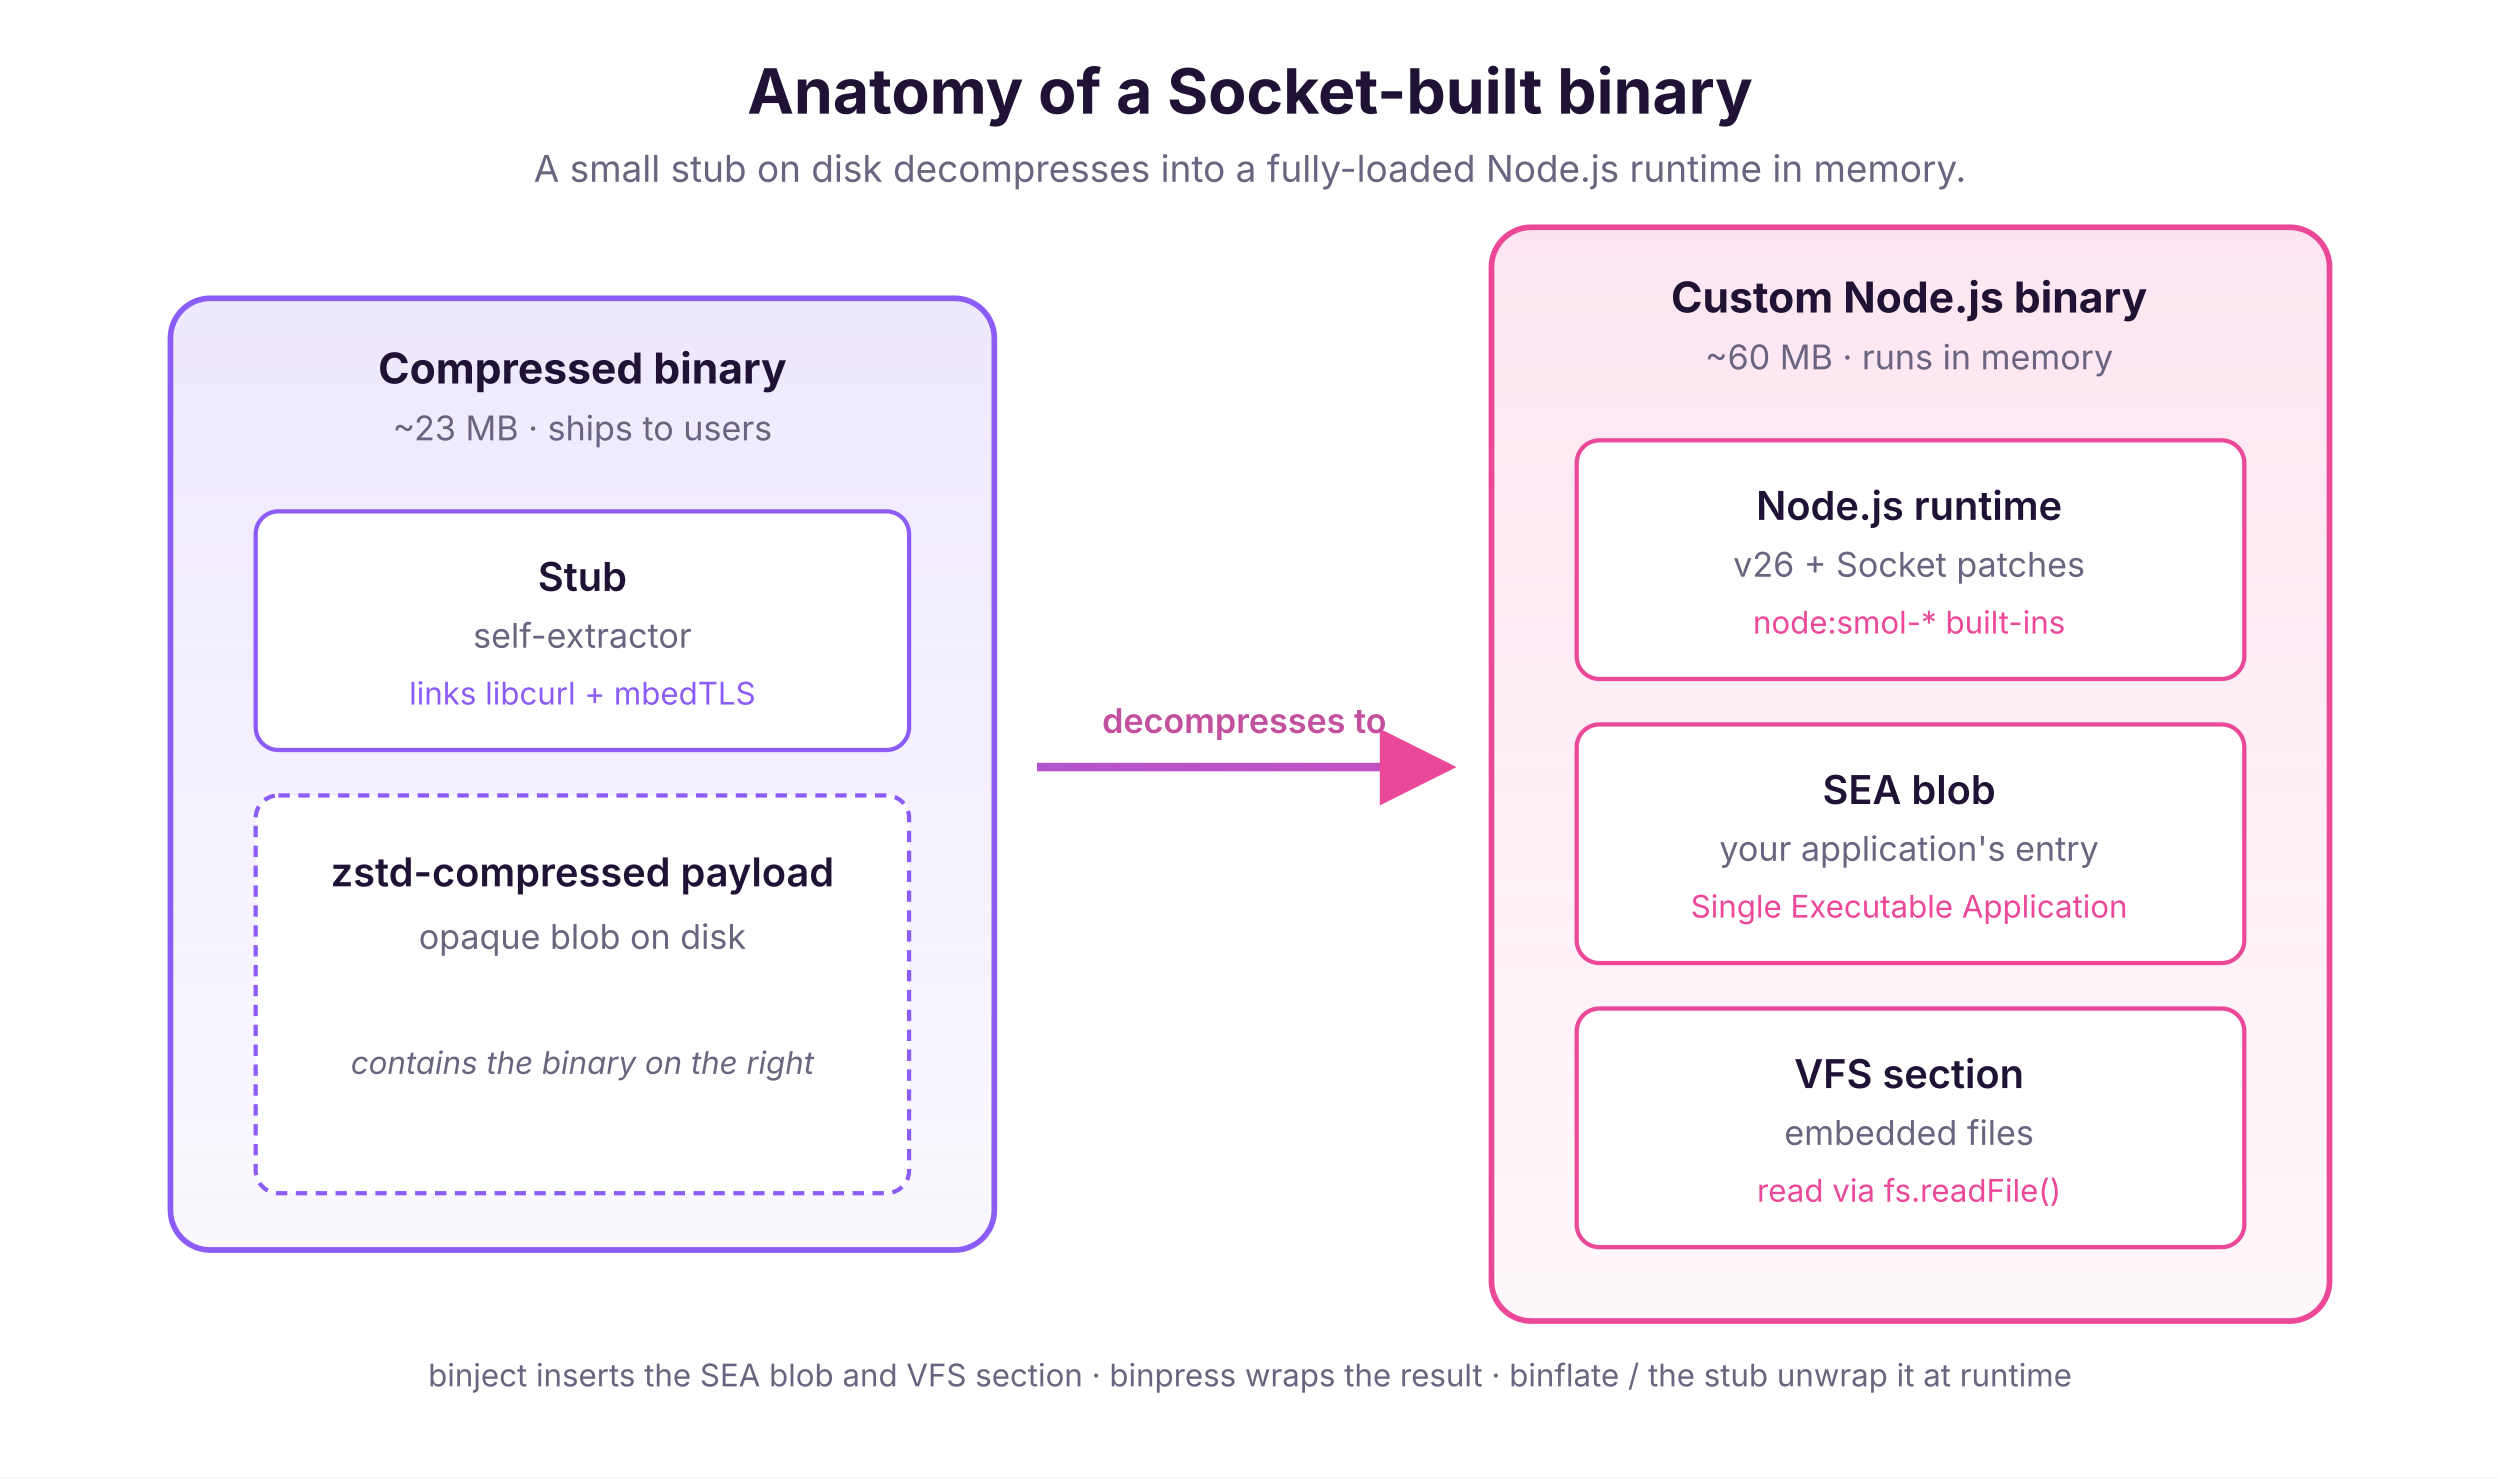
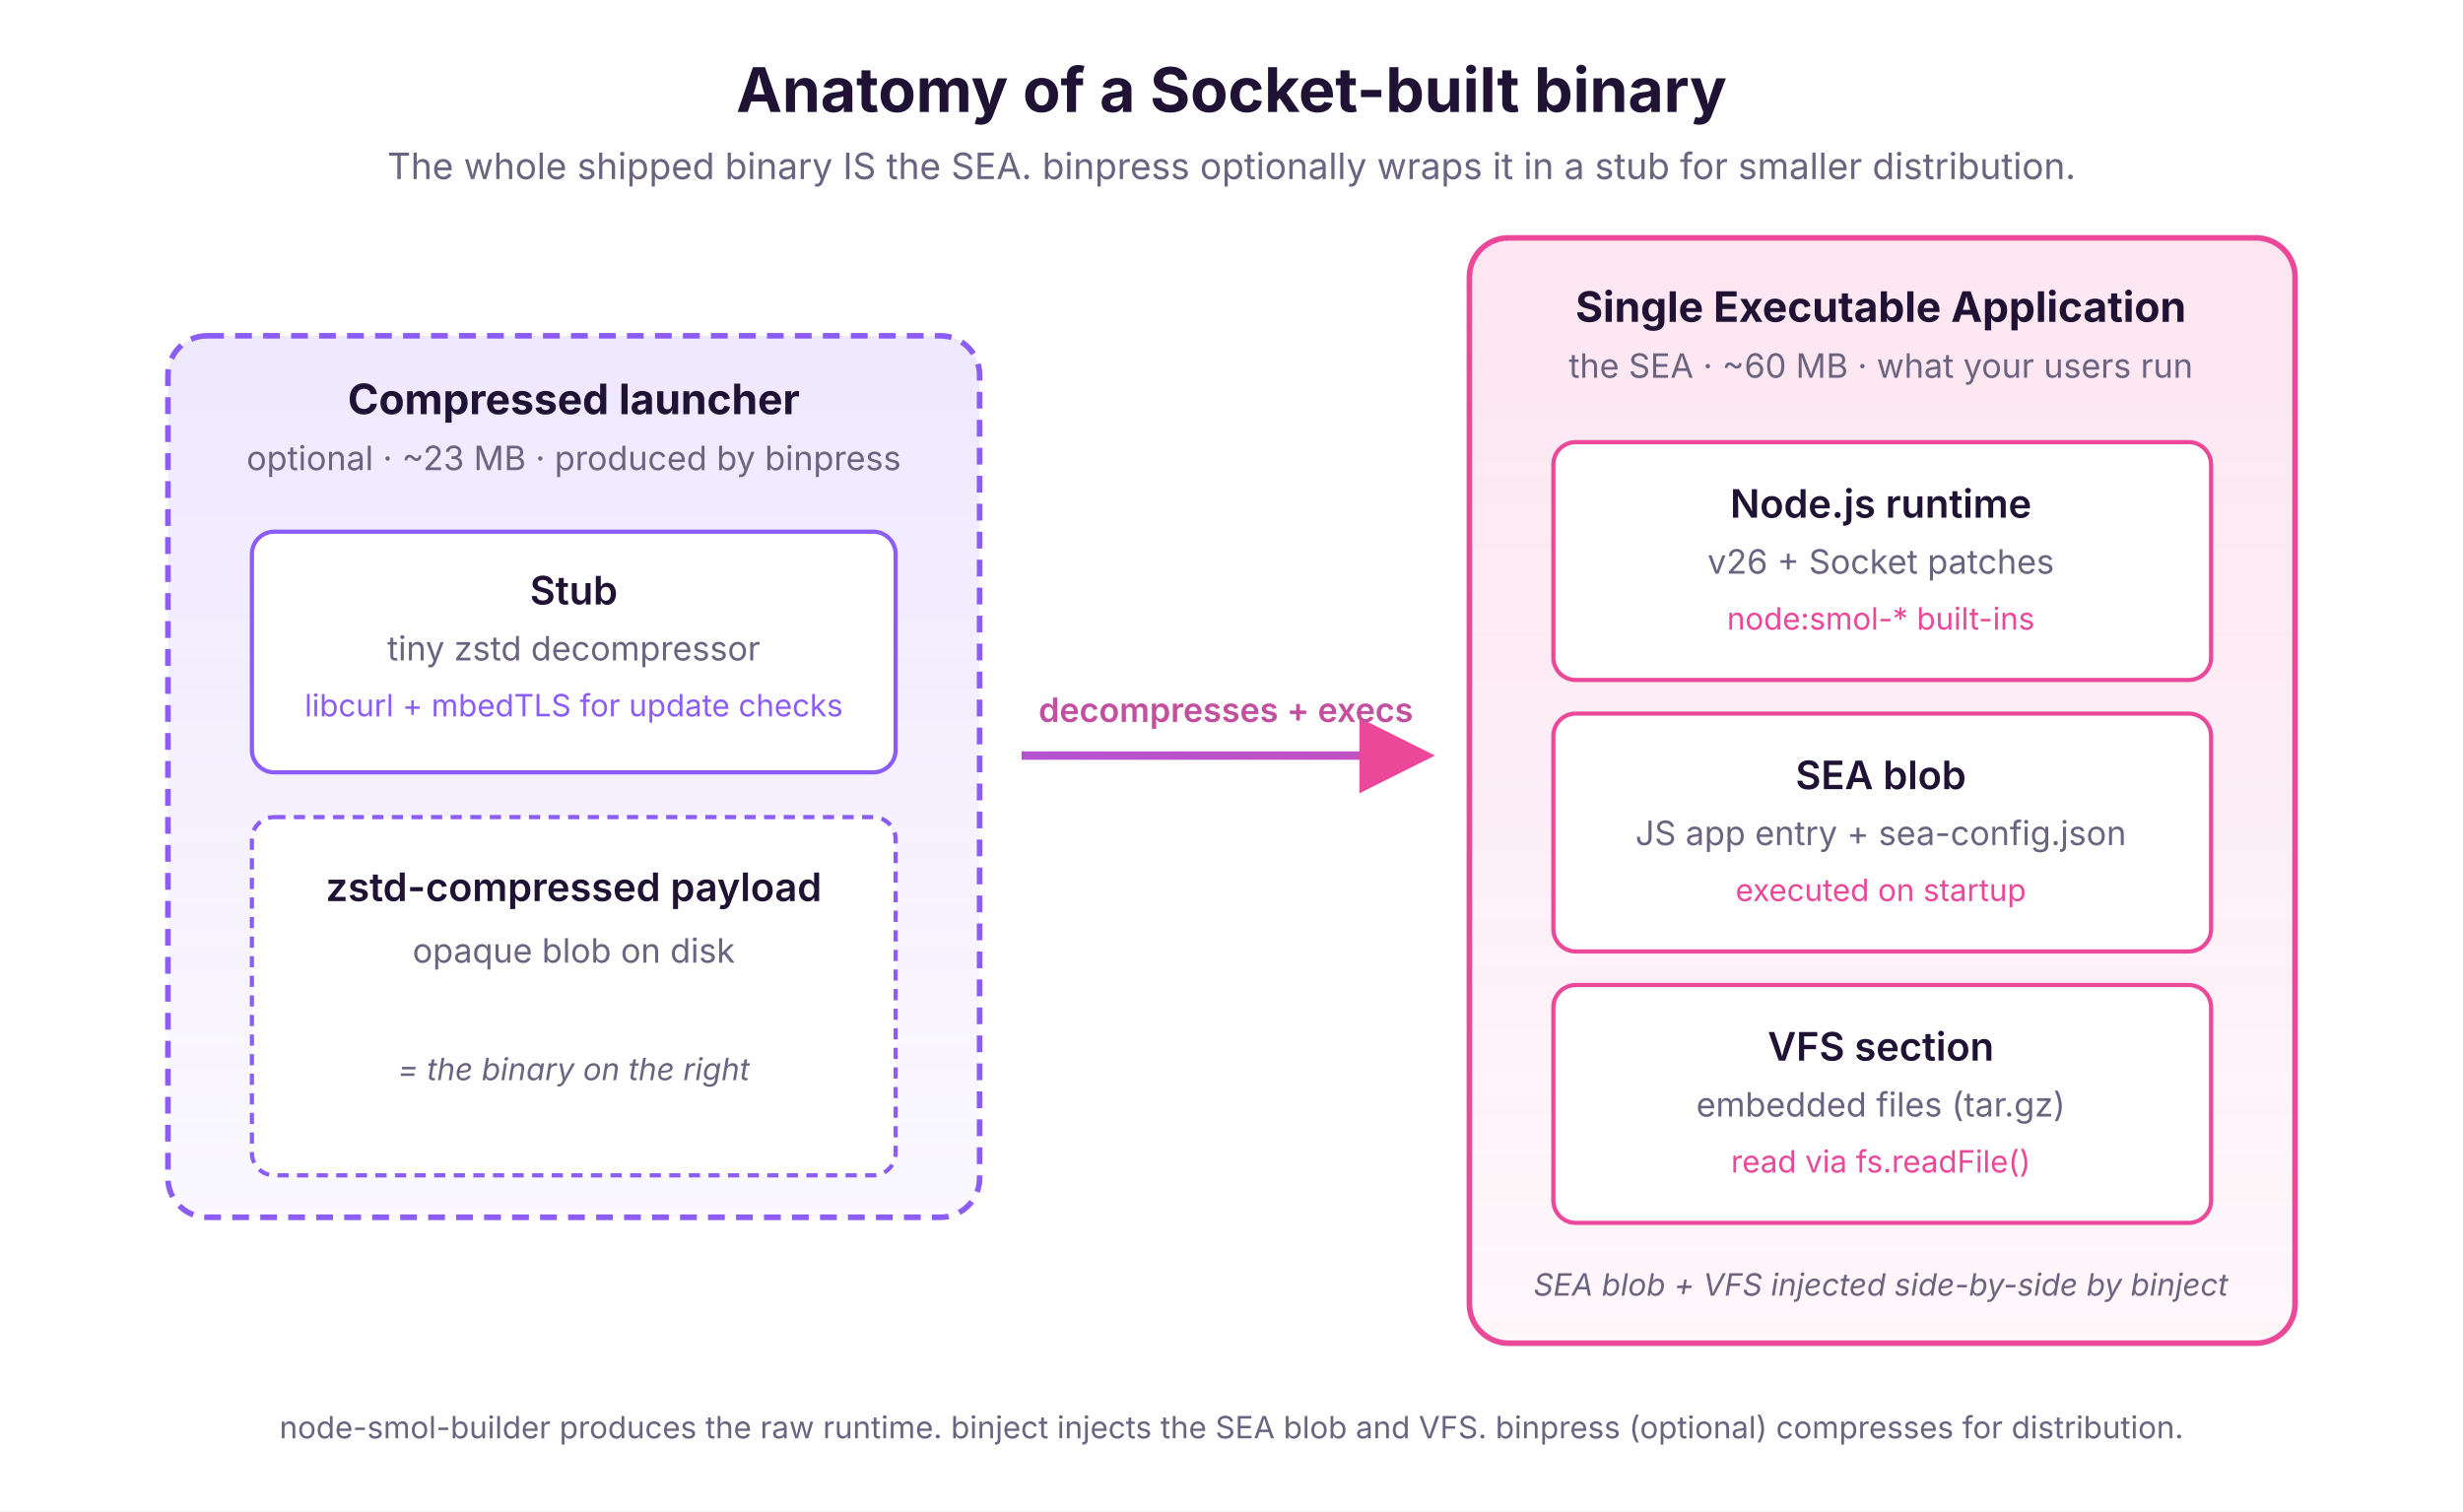
- <svg xmlns="http://www.w3.org/2000/svg" viewBox="0 0 880 520" font-family="ui-sans-serif, system-ui, -apple-system, BlinkMacSystemFont, 'Segoe UI', sans-serif" role="img" aria-labelledby="title desc">
+ <svg xmlns="http://www.w3.org/2000/svg" viewBox="0 0 880 540" font-family="ui-sans-serif, system-ui, -apple-system, BlinkMacSystemFont, 'Segoe UI', sans-serif" role="img" aria-labelledby="title desc">
  <defs>
    <linearGradient id="brand-h" x1="0" y1="0" x2="880" y2="0" gradientUnits="userSpaceOnUse">
      <stop offset="0" stop-color="#8B5CF6" />
      <stop offset="1" stop-color="#EC4899" />
    </linearGradient>
    <linearGradient id="purple-fade" x1="0" y1="0" x2="0" y2="1">
      <stop offset="0" stop-color="#8B5CF6" stop-opacity="0.14" />
      <stop offset="1" stop-color="#8B5CF6" stop-opacity="0.04" />
    </linearGradient>
    <linearGradient id="pink-fade" x1="0" y1="0" x2="0" y2="1">
      <stop offset="0" stop-color="#EC4899" stop-opacity="0.14" />
      <stop offset="1" stop-color="#EC4899" stop-opacity="0.04" />
    </linearGradient>
    <marker id="bigarrow" viewBox="0 0 10 10" refX="9" refY="5" markerWidth="9" markerHeight="9" orient="auto">
      <path d="M0,0 L10,5 L0,10 z" fill="#EC4899" />
    </marker>
  </defs>
-   <rect width="880" height="520" fill="#ffffff" />
+   <rect width="880" height="540" fill="#ffffff" />
  <text x="440" y="40" text-anchor="middle" font-size="22" font-weight="700" fill="#1f1235">Anatomy of a Socket-built binary</text>
-   <text x="440" y="64" text-anchor="middle" font-size="13" fill="#6b6480">A small stub on disk decompresses into a fully-loaded Node.js runtime in memory.</text>
+   <text x="440" y="64" text-anchor="middle" font-size="13" fill="#6b6480">The whole shipped binary IS the SEA. binpress optionally wraps it in a stub for smaller distribution.</text>
  <g>
-     <rect x="60" y="105" width="290" height="335" rx="14" fill="url(#purple-fade)" stroke="#8B5CF6" stroke-width="2" />
-     <text x="205" y="135" text-anchor="middle" font-size="15" font-weight="700" fill="#1f1235">Compressed binary</text>
-     <text x="205" y="155" text-anchor="middle" font-size="12" fill="#6b6480">~23 MB · ships to users</text>
-     <rect x="90" y="180" width="230" height="84" rx="8" fill="#ffffff" stroke="#8B5CF6" stroke-width="1.5" />
-     <text x="205" y="208" text-anchor="middle" font-size="14" font-weight="600" fill="#1f1235">Stub</text>
-     <text x="205" y="228" text-anchor="middle" font-size="12" fill="#6b6480">self-extractor</text>
-     <text x="205" y="248" text-anchor="middle" font-size="11" fill="#8B5CF6">links libcurl + mbedTLS</text>
-     <rect x="90" y="280" width="230" height="140" rx="8" fill="#ffffff" stroke="#8B5CF6" stroke-width="1.5" stroke-dasharray="4 3" />
-     <text x="205" y="312" text-anchor="middle" font-size="14" font-weight="600" fill="#1f1235">zstd-compressed payload</text>
-     <text x="205" y="334" text-anchor="middle" font-size="12" fill="#6b6480">opaque blob on disk</text>
-     <text x="205" y="378" text-anchor="middle" font-size="11" fill="#6b6480" font-style="italic">contains the binary on the right</text>
+     <rect x="60" y="120" width="290" height="315" rx="14" fill="url(#purple-fade)" stroke="#8B5CF6" stroke-width="2" stroke-dasharray="6 4" />
+     <text x="205" y="148" text-anchor="middle" font-size="15" font-weight="700" fill="#1f1235">Compressed launcher</text>
+     <text x="205" y="168" text-anchor="middle" font-size="12" fill="#6b6480">optional · ~23 MB · produced by binpress</text>
+     <rect x="90" y="190" width="230" height="86" rx="8" fill="#ffffff" stroke="#8B5CF6" stroke-width="1.5" />
+     <text x="205" y="216" text-anchor="middle" font-size="14" font-weight="600" fill="#1f1235">Stub</text>
+     <text x="205" y="236" text-anchor="middle" font-size="12" fill="#6b6480">tiny zstd decompressor</text>
+     <text x="205" y="256" text-anchor="middle" font-size="11" fill="#8B5CF6">libcurl + mbedTLS for update checks</text>
+     <rect x="90" y="292" width="230" height="128" rx="8" fill="#ffffff" stroke="#8B5CF6" stroke-width="1.5" stroke-dasharray="4 3" />
+     <text x="205" y="322" text-anchor="middle" font-size="14" font-weight="600" fill="#1f1235">zstd-compressed payload</text>
+     <text x="205" y="344" text-anchor="middle" font-size="12" fill="#6b6480">opaque blob on disk</text>
+     <text x="205" y="386" text-anchor="middle" font-size="11" fill="#6b6480" font-style="italic">= the binary on the right</text>
  </g>
  <path d="M 365 270 C 430 270, 450 270, 510 270" fill="none" stroke="url(#brand-h)" stroke-width="3" marker-end="url(#bigarrow)" />
-   <text x="438" y="258" text-anchor="middle" font-size="12" font-weight="600" fill="#C2509E">decompresses to</text>
+   <text x="438" y="258" text-anchor="middle" font-size="12" font-weight="600" fill="#C2509E">decompresses + execs</text>
  <g>
-     <rect x="525" y="80" width="295" height="385" rx="14" fill="url(#pink-fade)" stroke="#EC4899" stroke-width="2" />
-     <text x="672" y="110" text-anchor="middle" font-size="15" font-weight="700" fill="#1f1235">Custom Node.js binary</text>
-     <text x="672" y="130" text-anchor="middle" font-size="12" fill="#6b6480">~60 MB · runs in memory</text>
-     <rect x="555" y="155" width="235" height="84" rx="8" fill="#ffffff" stroke="#EC4899" stroke-width="1.5" />
-     <text x="672" y="183" text-anchor="middle" font-size="14" font-weight="600" fill="#1f1235">Node.js runtime</text>
-     <text x="672" y="203" text-anchor="middle" font-size="12" fill="#6b6480">v26 + Socket patches</text>
-     <text x="672" y="223" text-anchor="middle" font-size="11" fill="#EC4899">node:smol-* built-ins</text>
-     <rect x="555" y="255" width="235" height="84" rx="8" fill="#ffffff" stroke="#EC4899" stroke-width="1.5" />
-     <text x="672" y="283" text-anchor="middle" font-size="14" font-weight="600" fill="#1f1235">SEA blob</text>
-     <text x="672" y="303" text-anchor="middle" font-size="12" fill="#6b6480">your application's entry</text>
-     <text x="672" y="323" text-anchor="middle" font-size="11" fill="#EC4899">Single Executable Application</text>
-     <rect x="555" y="355" width="235" height="84" rx="8" fill="#ffffff" stroke="#EC4899" stroke-width="1.5" />
-     <text x="672" y="383" text-anchor="middle" font-size="14" font-weight="600" fill="#1f1235">VFS section</text>
-     <text x="672" y="403" text-anchor="middle" font-size="12" fill="#6b6480">embedded files</text>
-     <text x="672" y="423" text-anchor="middle" font-size="11" fill="#EC4899">read via fs.readFile()</text>
+     <rect x="525" y="85" width="295" height="395" rx="14" fill="url(#pink-fade)" stroke="#EC4899" stroke-width="2" />
+     <text x="672" y="115" text-anchor="middle" font-size="15" font-weight="700" fill="#1f1235">Single Executable Application</text>
+     <text x="672" y="135" text-anchor="middle" font-size="12" fill="#6b6480">the SEA · ~60 MB · what your users run</text>
+     <rect x="555" y="158" width="235" height="85" rx="8" fill="#ffffff" stroke="#EC4899" stroke-width="1.5" />
+     <text x="672" y="185" text-anchor="middle" font-size="14" font-weight="600" fill="#1f1235">Node.js runtime</text>
+     <text x="672" y="205" text-anchor="middle" font-size="12" fill="#6b6480">v26 + Socket patches</text>
+     <text x="672" y="225" text-anchor="middle" font-size="11" fill="#EC4899">node:smol-* built-ins</text>
+     <rect x="555" y="255" width="235" height="85" rx="8" fill="#ffffff" stroke="#EC4899" stroke-width="1.5" />
+     <text x="672" y="282" text-anchor="middle" font-size="14" font-weight="600" fill="#1f1235">SEA blob</text>
+     <text x="672" y="302" text-anchor="middle" font-size="12" fill="#6b6480">JS app entry + sea-config.json</text>
+     <text x="672" y="322" text-anchor="middle" font-size="11" fill="#EC4899">executed on startup</text>
+     <rect x="555" y="352" width="235" height="85" rx="8" fill="#ffffff" stroke="#EC4899" stroke-width="1.5" />
+     <text x="672" y="379" text-anchor="middle" font-size="14" font-weight="600" fill="#1f1235">VFS section</text>
+     <text x="672" y="399" text-anchor="middle" font-size="12" fill="#6b6480">embedded files (tar.gz)</text>
+     <text x="672" y="419" text-anchor="middle" font-size="11" fill="#EC4899">read via fs.readFile()</text>
+     <text x="672" y="463" text-anchor="middle" font-size="11" fill="#6b6480" font-style="italic">SEA blob + VFS injected side-by-side by binject</text>
  </g>
-   <text x="440" y="488" text-anchor="middle" font-size="11" fill="#6b6480">binject inserts the SEA blob and VFS section · binpress wraps the result · binflate / the stub unwrap it at runtime</text>
+   <text x="440" y="514" text-anchor="middle" font-size="11" fill="#6b6480">node-smol-builder produces the raw runtime. binject injects the SEA blob and VFS. binpress (optional) compresses for distribution.</text>
</svg>
